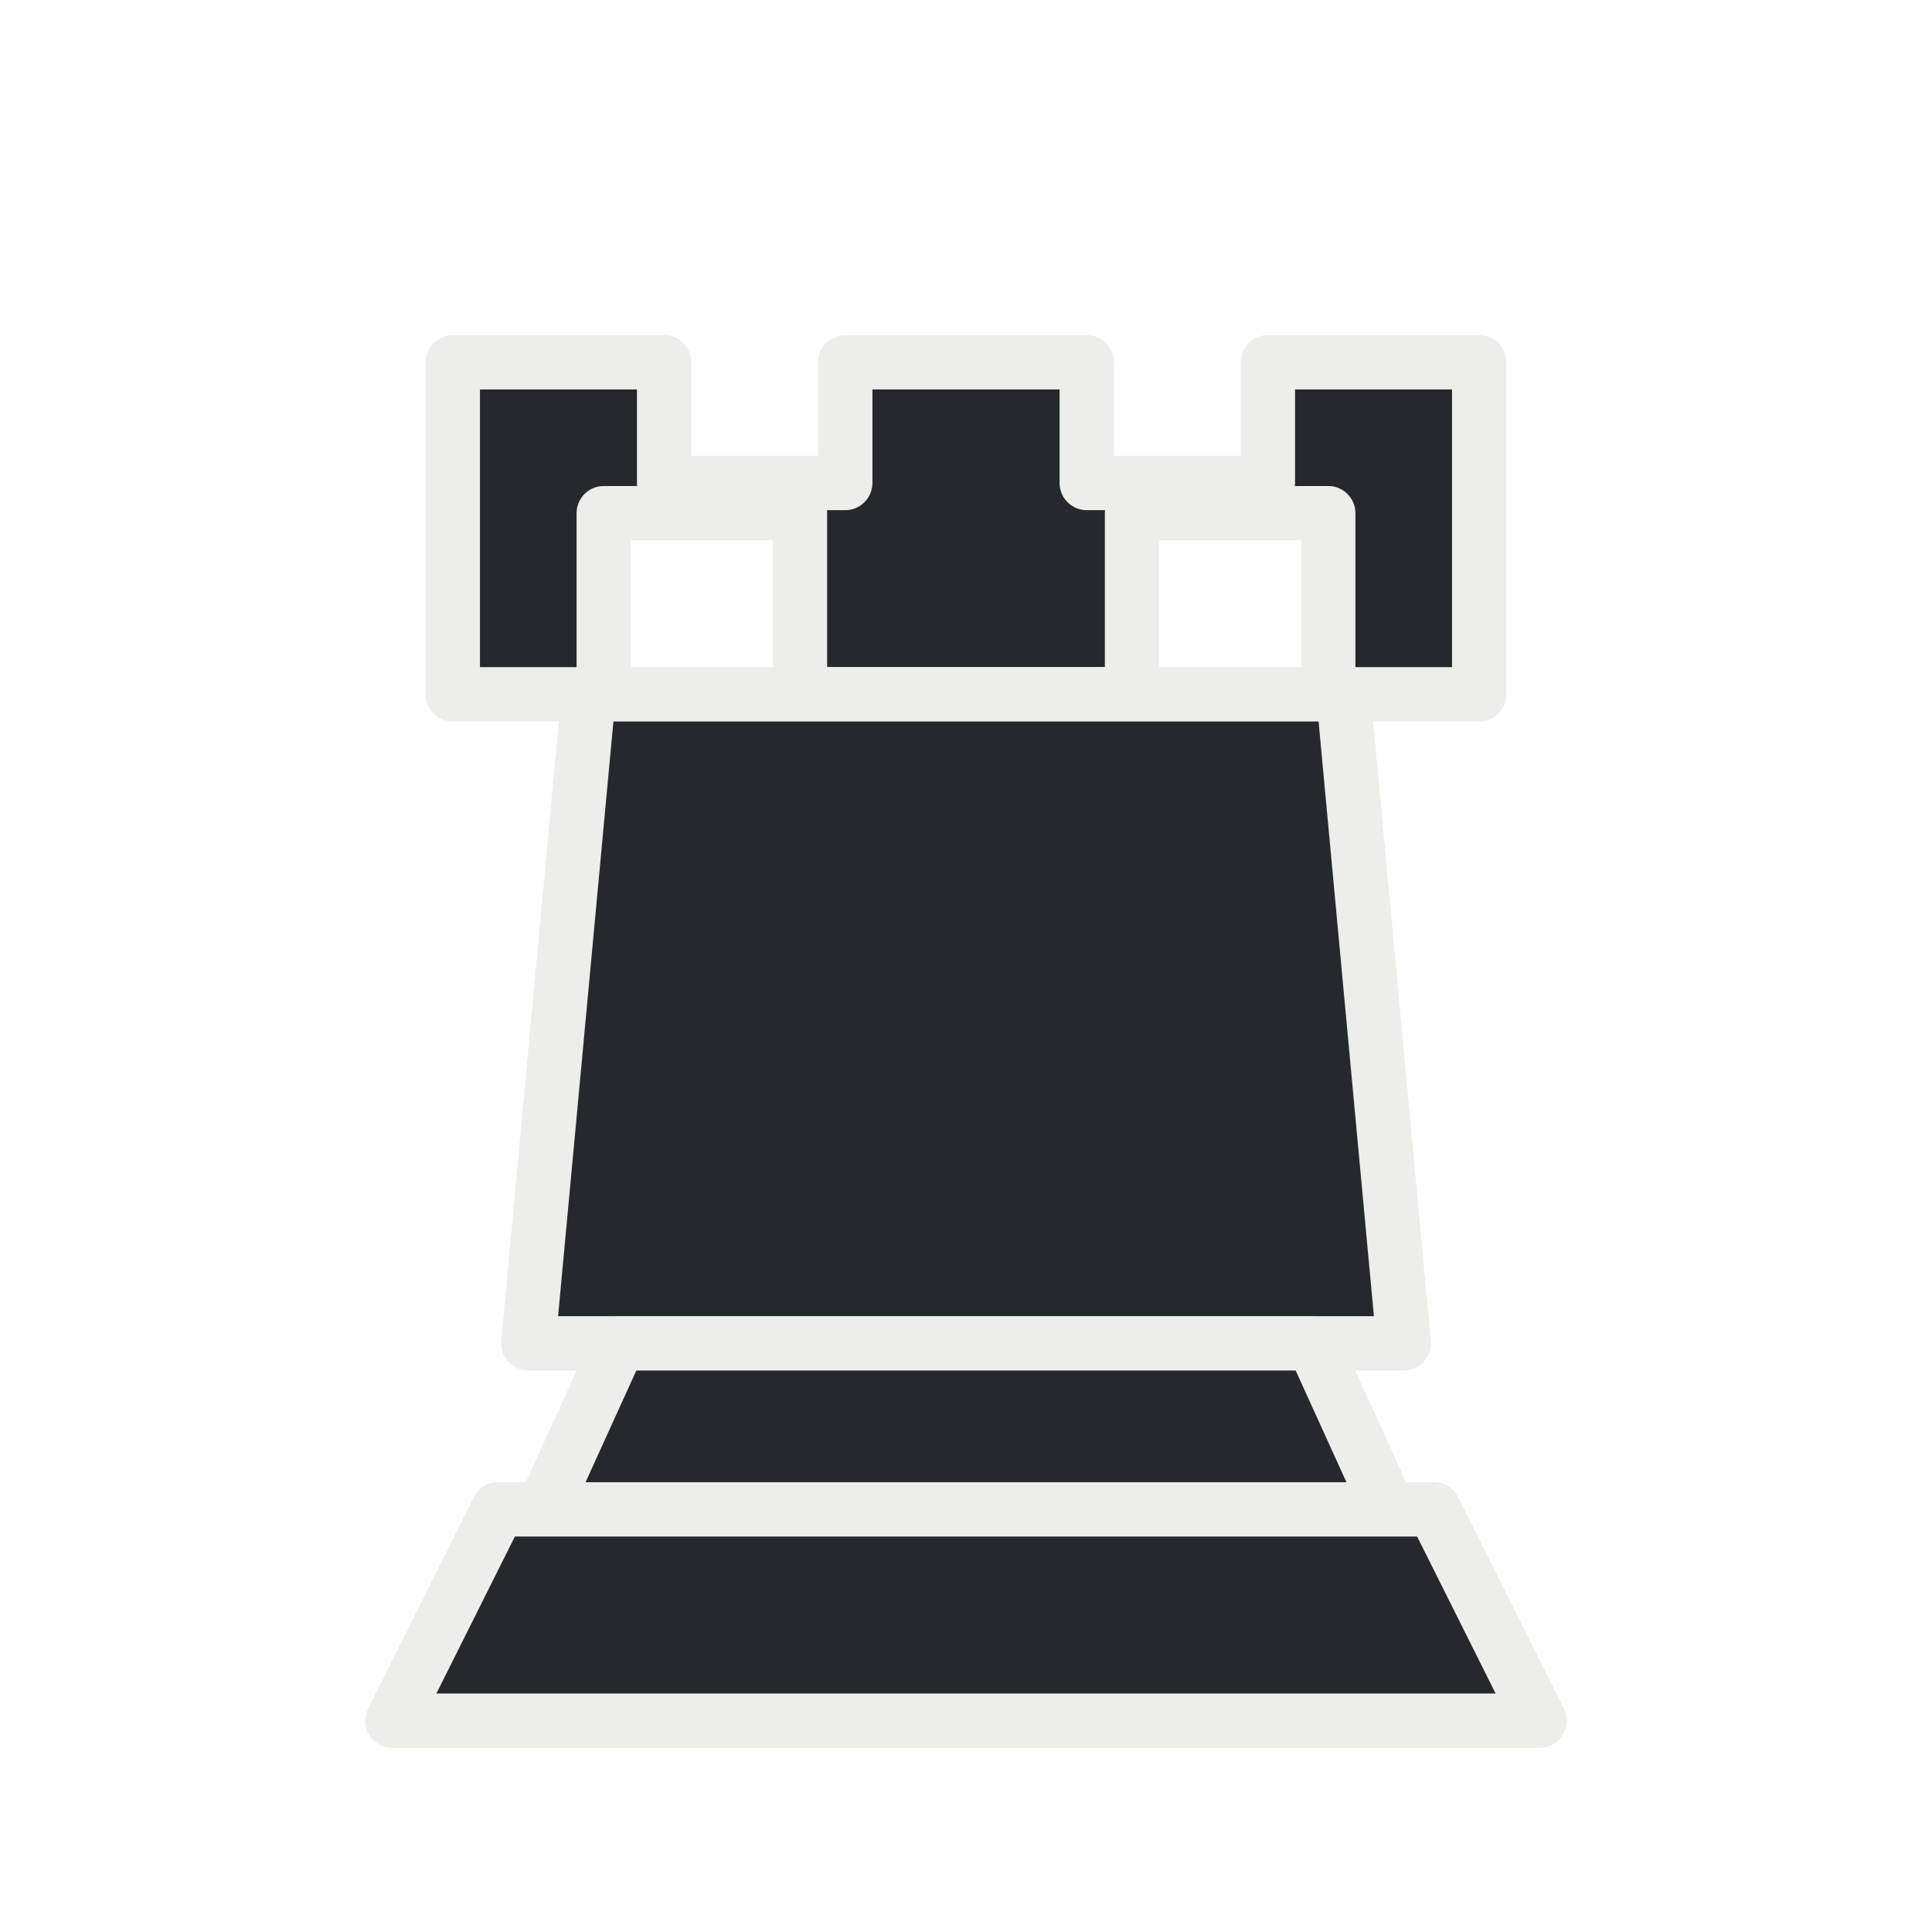
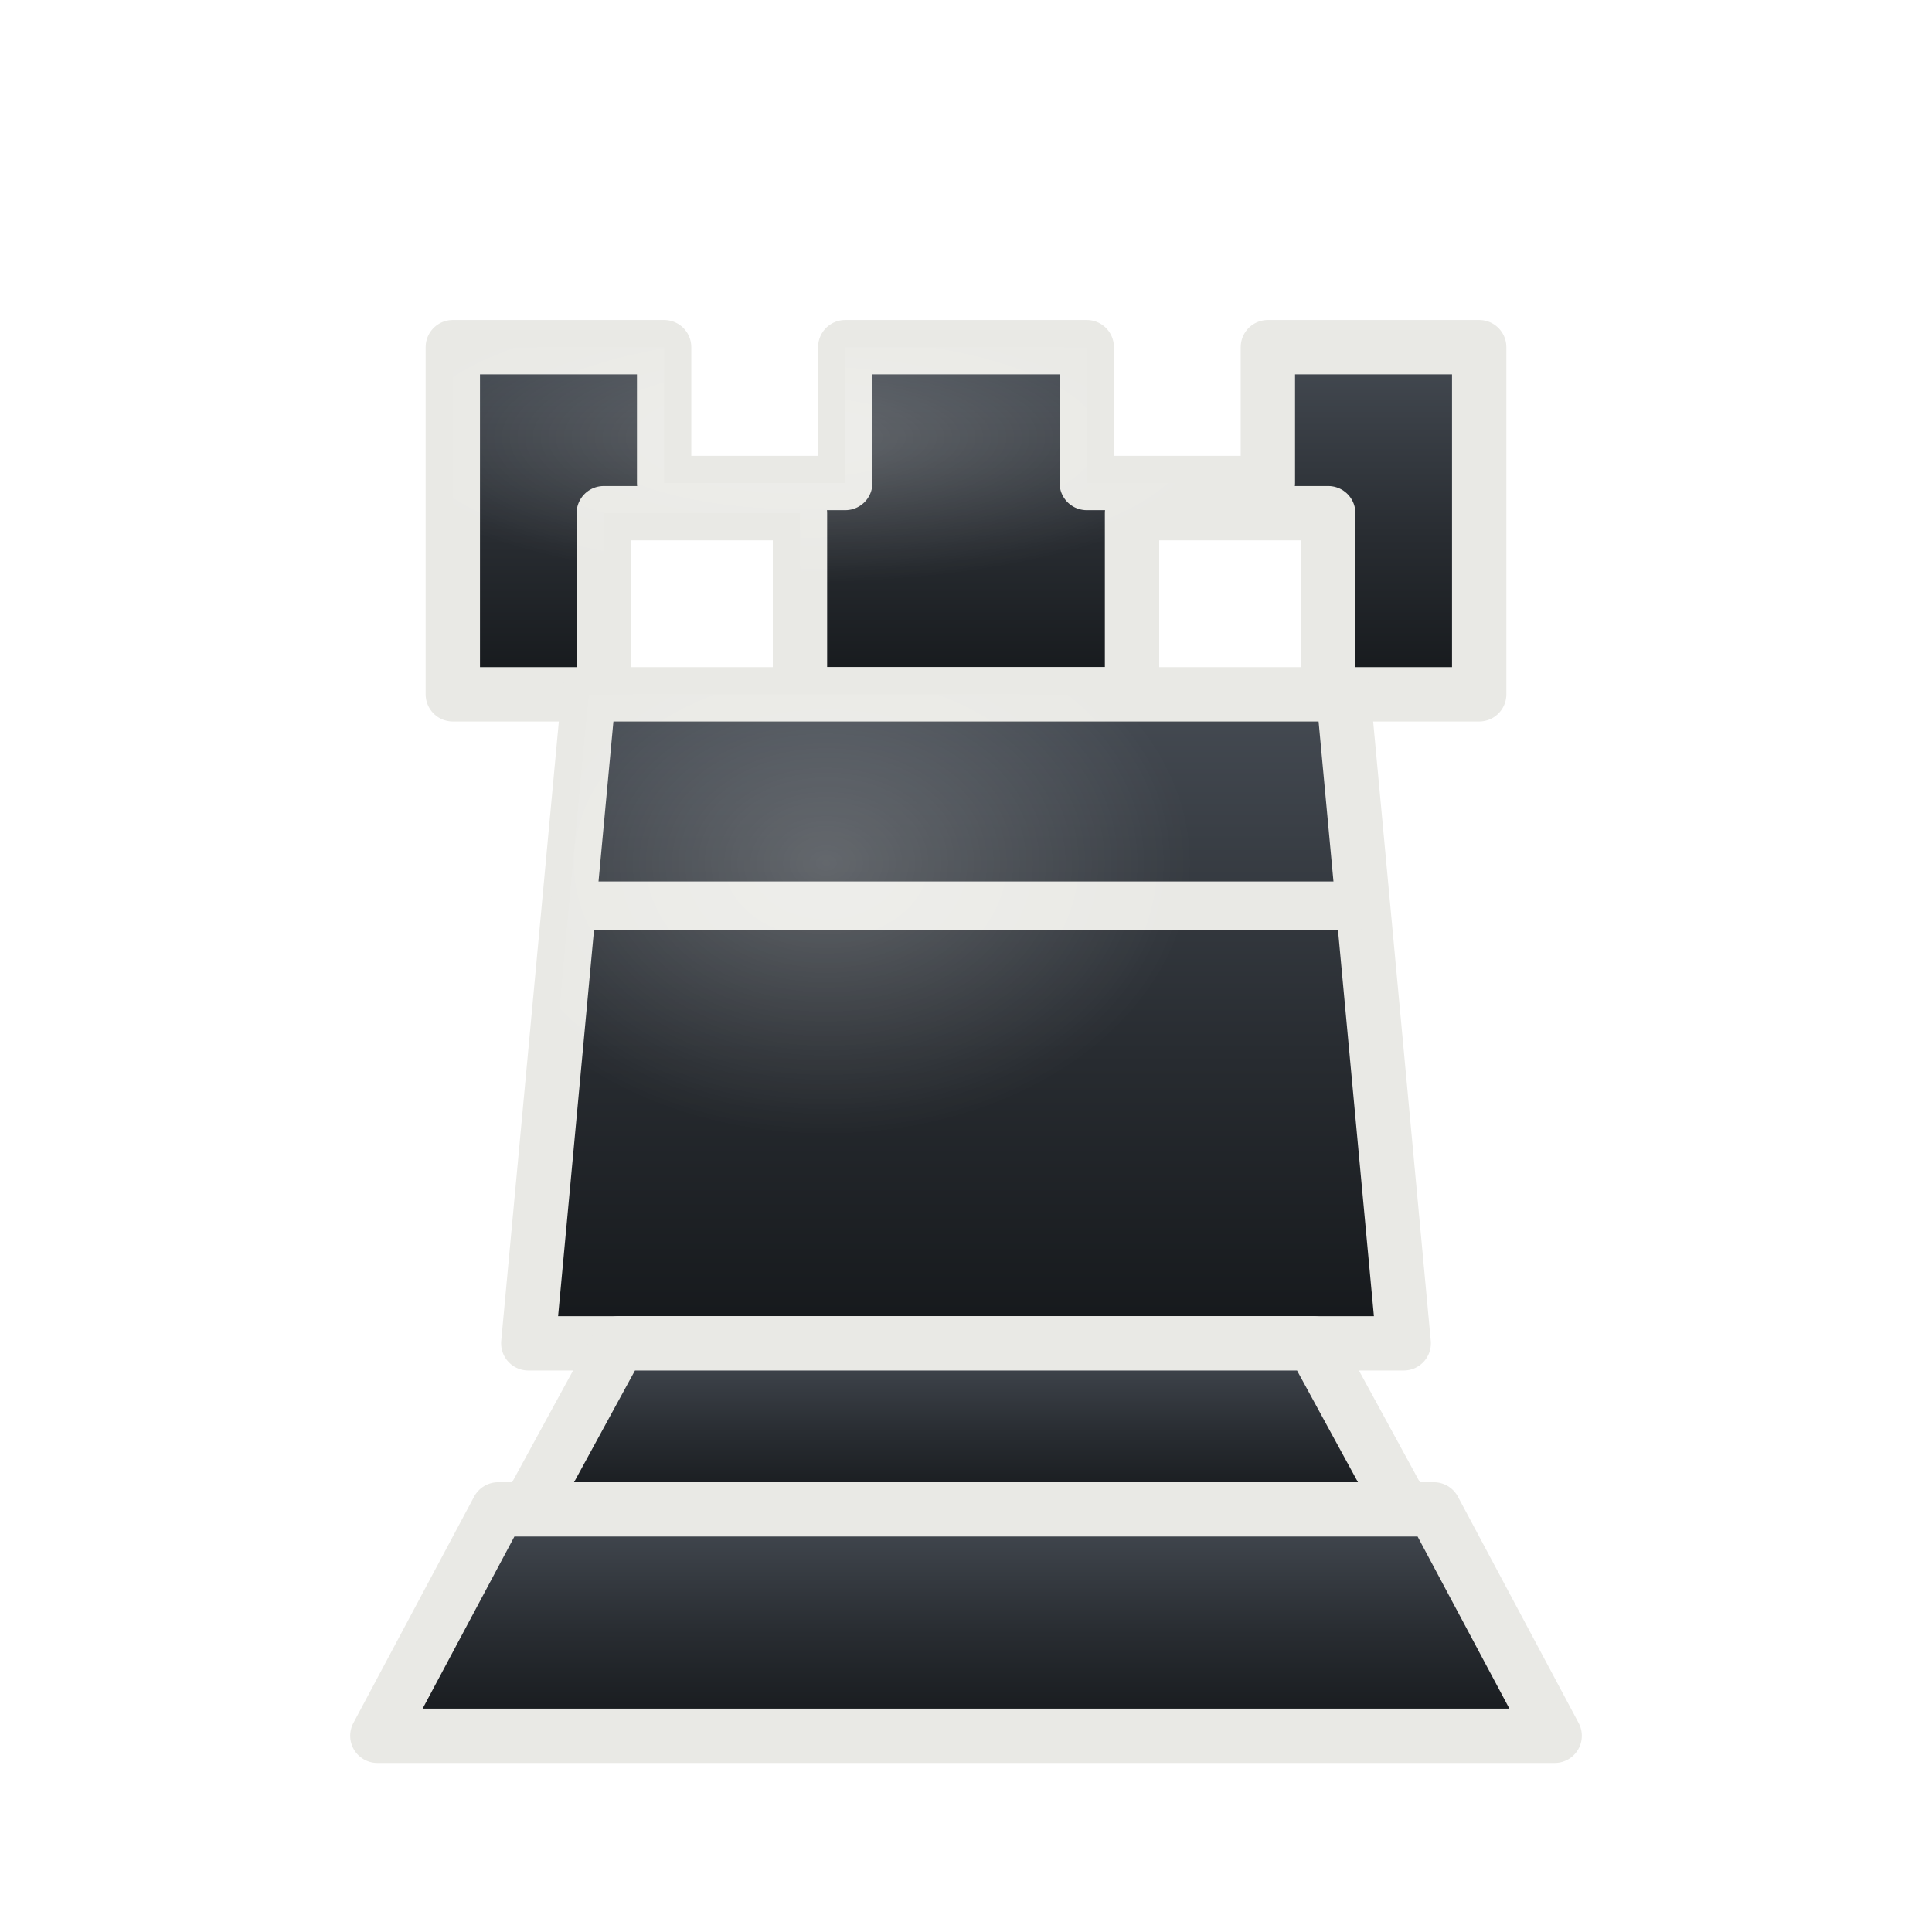
<svg xmlns="http://www.w3.org/2000/svg" width="64" height="64" viewBox="0 0 64 64">
-   <g fill="#25282C" stroke="#EDEDEA" stroke-width="1.8" stroke-linejoin="round" stroke-linecap="round">
-     <path d="M 15 12 L 15 23 L 20 23 L 20 17 L 26.5 17 L 26.5 23 L 37.5 23 L 37.5 17 L 44 17 L 44 23 L 49 23 L 49 12 L 42 12 L 42 16 L 36 16 L 36 12 L 28 12 L 28 16 L 22 16 L 22 12 Z" />
+   <defs>
+     <linearGradient id="body" x1="0" y1="0" x2="0" y2="1">
+       <stop offset="0" stop-color="#454B53" />
+       <stop offset="0.55" stop-color="#282C31" />
+       <stop offset="1" stop-color="#15181B" />
+     </linearGradient>
+     <radialGradient id="sheen" cx="0.34" cy="0.26" r="0.42">
+       <stop offset="0" stop-color="#FFFFFF" stop-opacity="0.22" />
+       <stop offset="1" stop-color="#FFFFFF" stop-opacity="0" />
+     </radialGradient>
+   </defs>
+   <g fill="url(#body)" stroke="#E9E9E5" stroke-width="1.8" stroke-linejoin="round" stroke-linecap="round">
+     <path d="M 15 11.5 L 15 23 L 20 23 L 20 17 L 26.5 17 L 26.5 23 L 37.5 23 L 37.5 17 L 44 17 L 44 23 L 49 23 L 49 11.5 L 42 11.5 L 42 16 L 36 16 L 36 11.5 L 28 11.5 L 28 16 L 22 16 L 22 11.5 Z" />
    <path d="M 19.5 23 L 17.5 44.5 L 46.5 44.5 L 44.5 23 Z" />
-     <path d="M 18 50 L 46 50 L 43.5 44.5 L 20.5 44.5 Z" />
-     <path d="M 13 57 L 51 57 L 47.5 50 L 16.5 50 Z" />
+     <path d="M 19 30 L 45 30" stroke-width="1.6" fill="none" />
+     <path d="M 17.5 50 L 46.5 50 L 43.5 44.5 L 20.5 44.5 Z" />
+     <path d="M 12.5 57.5 L 51.5 57.5 L 47.5 50 L 16.5 50 Z" />
+   </g>
+   <g fill="url(#sheen)" stroke="none" pointer-events="none">
+     <path d="M 15 11.5 L 15 23 L 20 23 L 20 17 L 26.5 17 L 26.5 23 L 37.5 23 L 37.5 17 L 44 17 L 44 23 L 49 23 L 49 11.5 L 42 11.5 L 42 16 L 36 16 L 36 11.5 L 28 11.5 L 28 16 L 22 16 L 22 11.5 Z" />
+     <path d="M 19.5 23 L 17.5 44.5 L 46.5 44.5 L 44.5 23 Z" />
+     <path d="M 19 30 L 45 30" />
  </g>
</svg>
